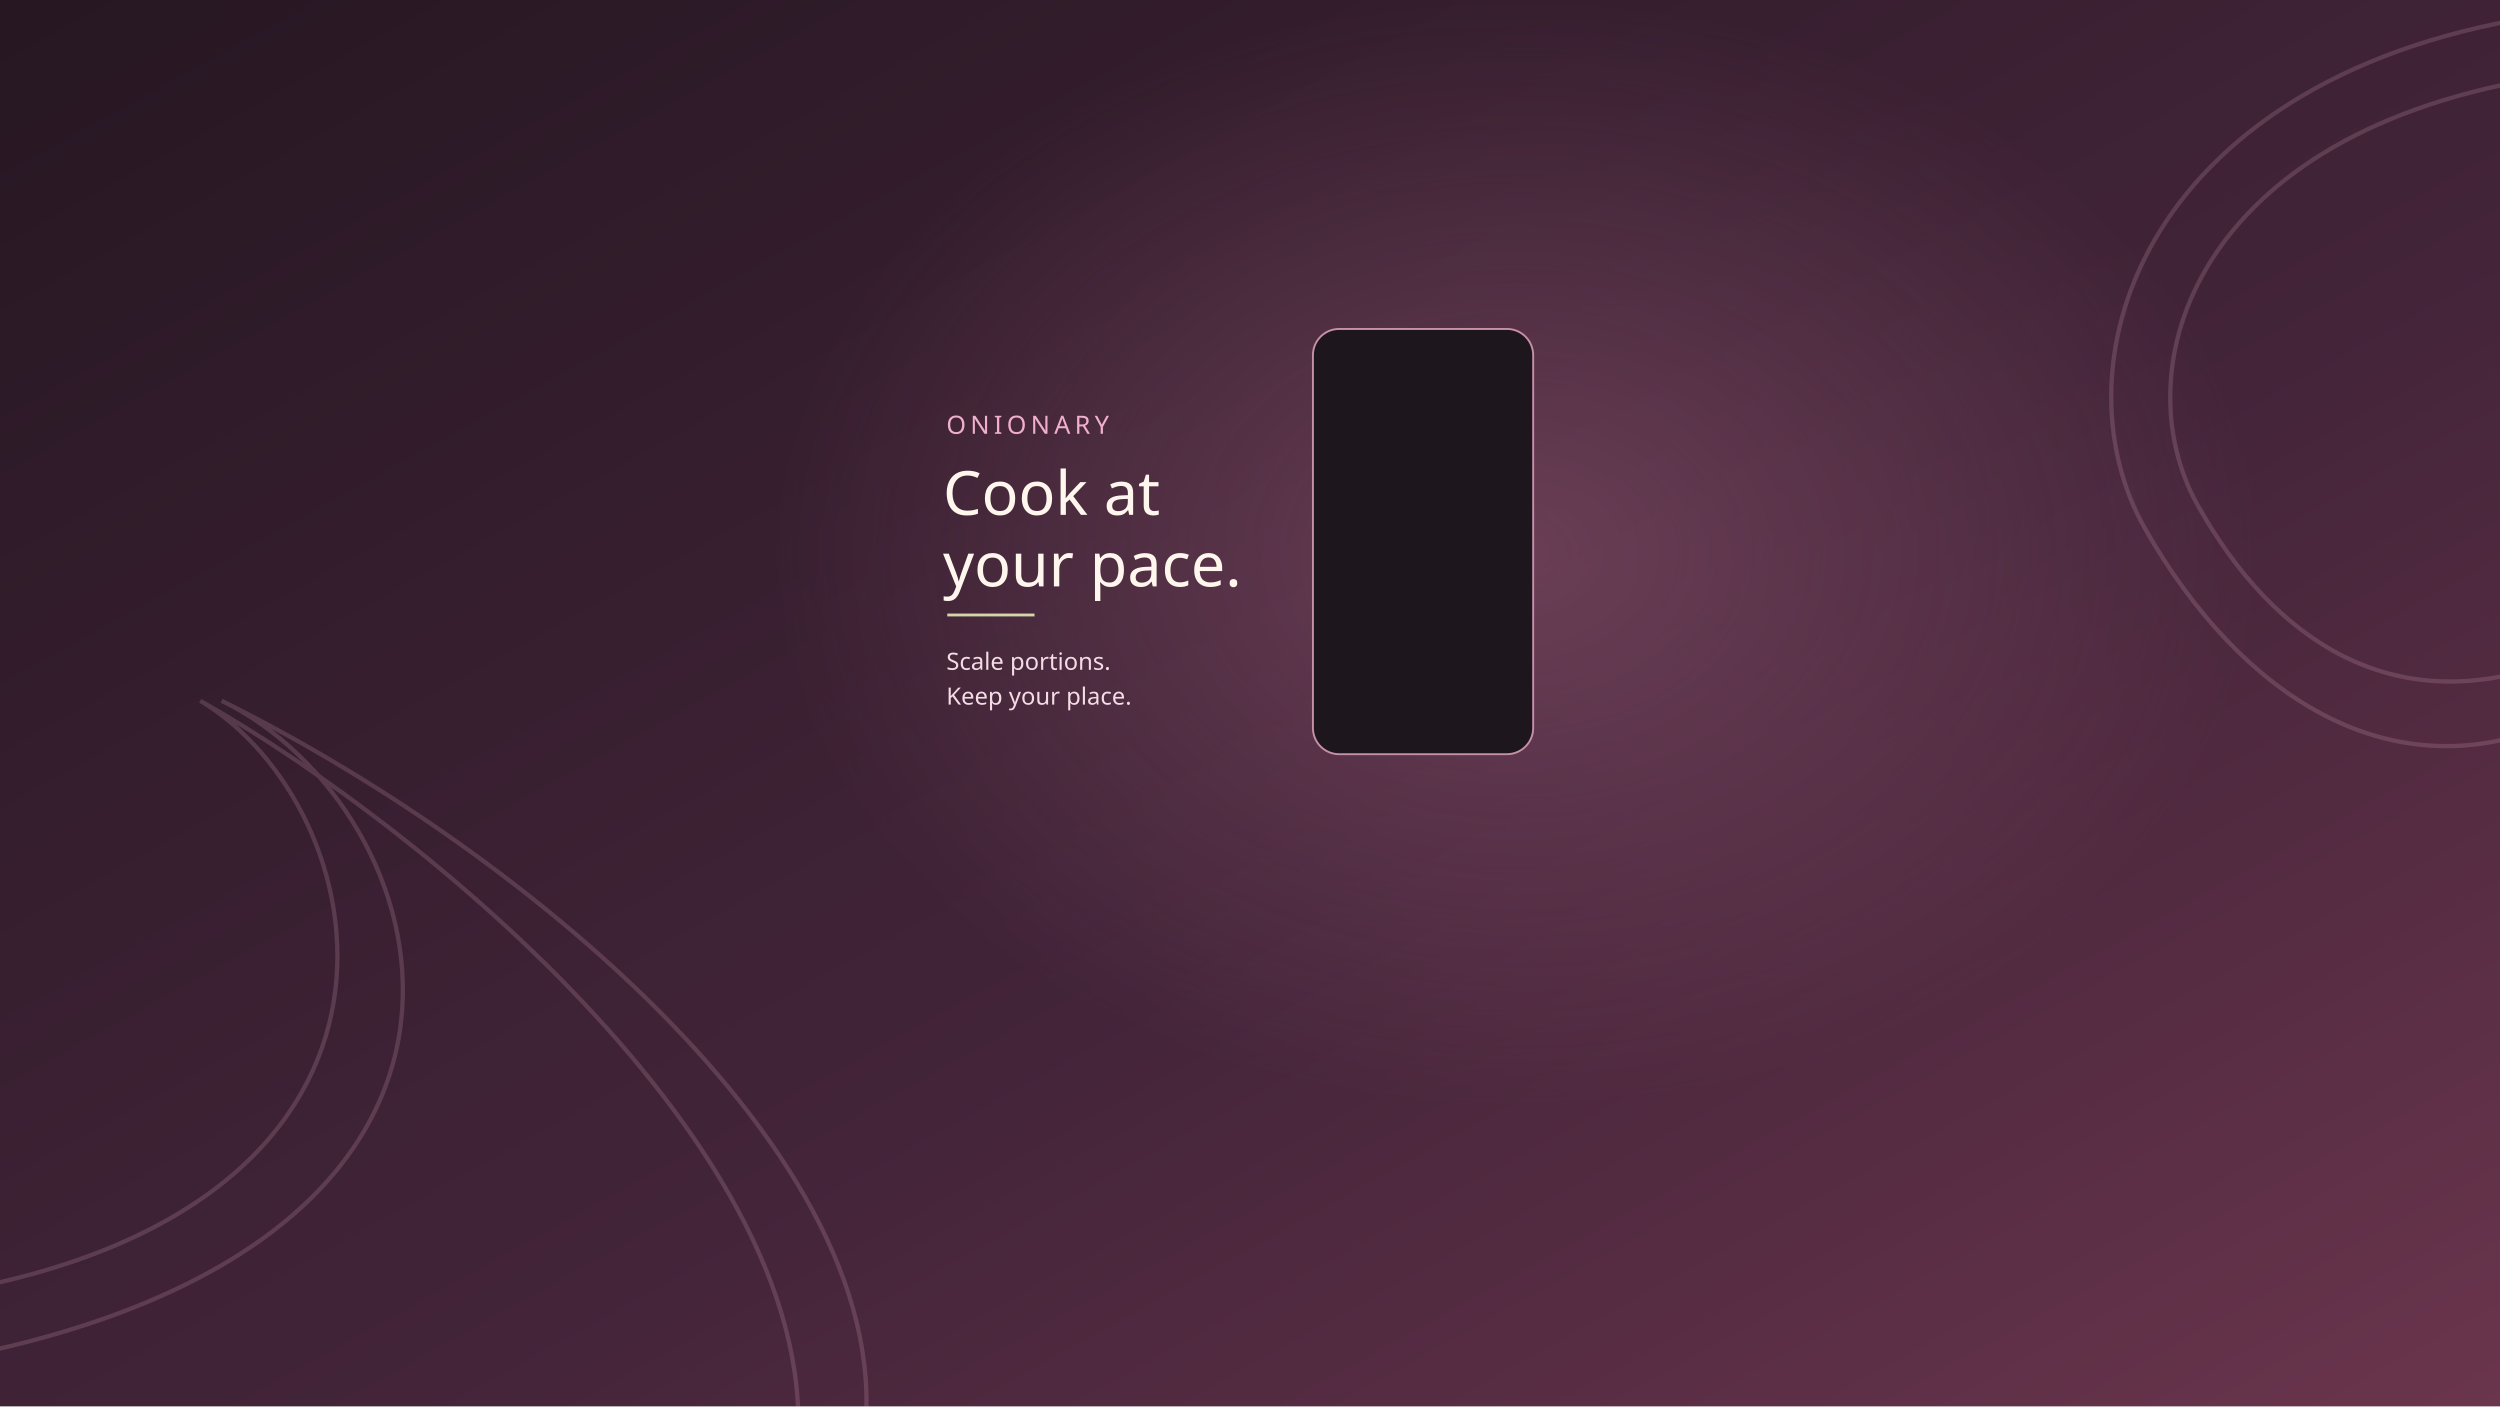
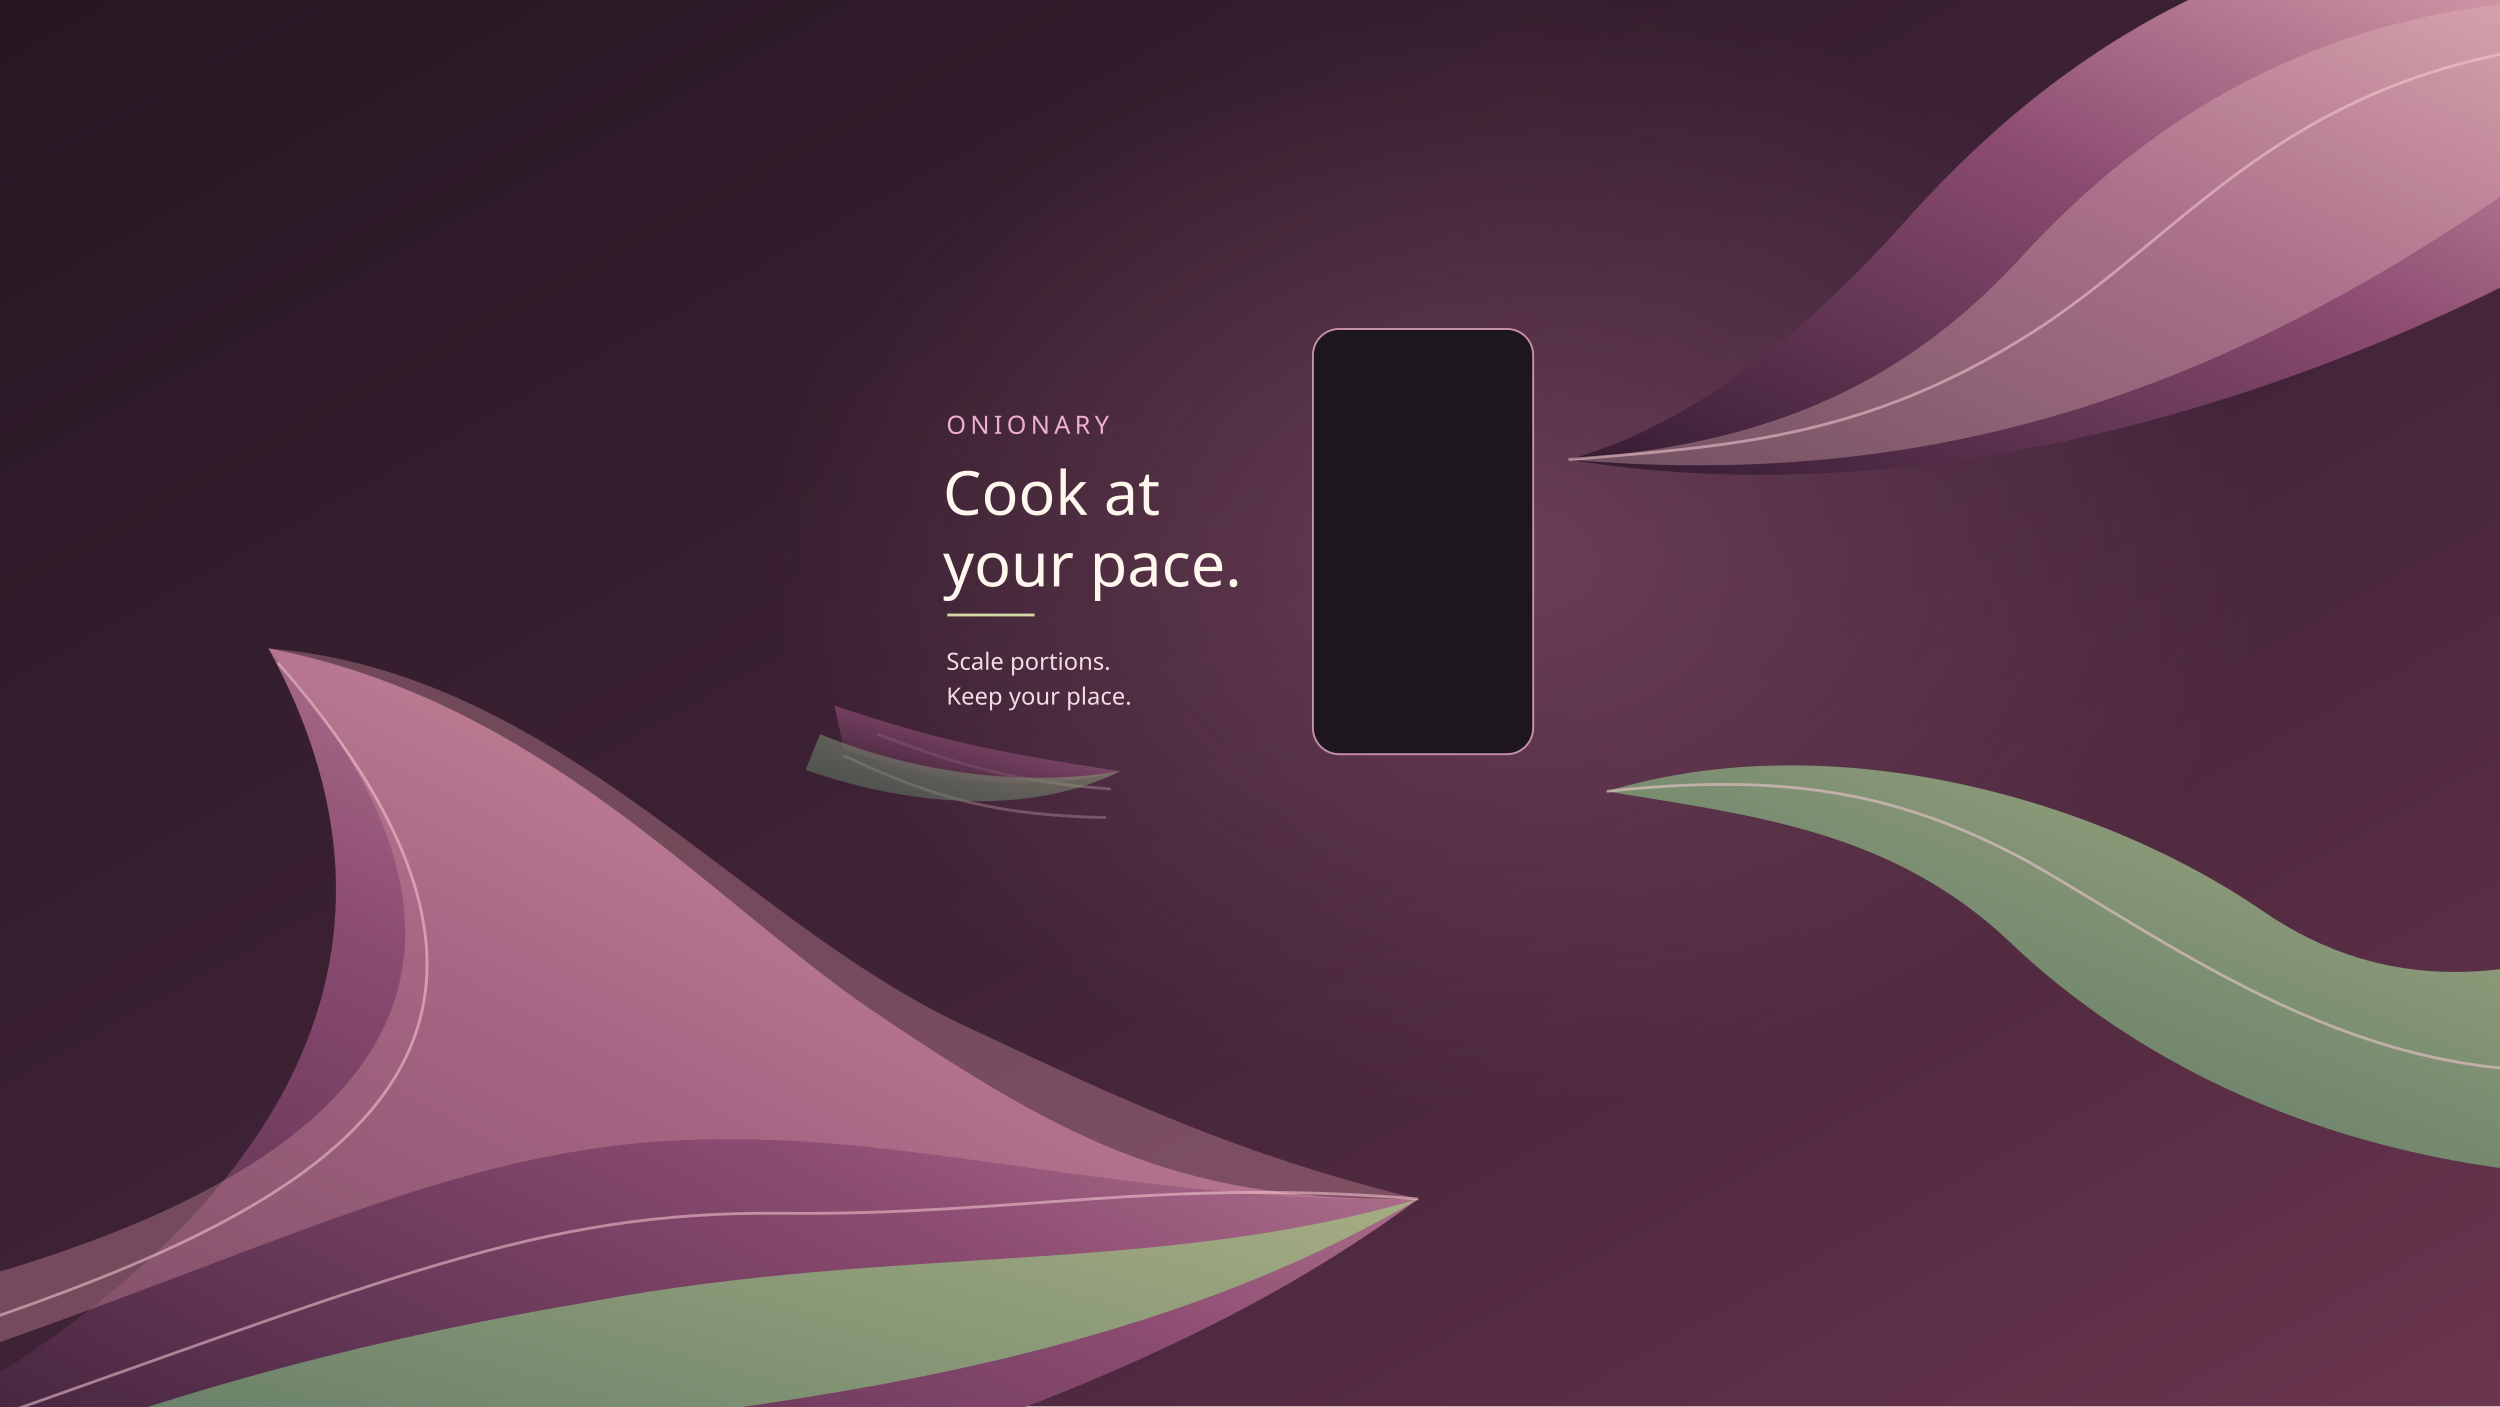
<svg xmlns="http://www.w3.org/2000/svg" width="5244" height="2950" viewBox="0 0 5244 2950">
  <defs>
    <linearGradient id="plum" x1="0" y1="0" x2="1" y2="1">
      <stop stop-color="#261722" />
      <stop offset=".58" stop-color="#432439" />
      <stop offset="1" stop-color="#6a354d" />
    </linearGradient>
    <radialGradient id="glow">
      <stop stop-color="#ba7391" stop-opacity=".35" />
      <stop offset="1" stop-color="#ba7391" stop-opacity="0" />
    </radialGradient>
+     <linearGradient id="petal" x1="0" y1="1" x2=".9" y2="0">
+       <stop stop-color="#331b31" />
+       <stop offset=".54" stop-color="#8c4c72" />
+       <stop offset="1" stop-color="#dba4af" />
+     </linearGradient>
+     <linearGradient id="herb" x1="0" y1="1" x2="1" y2="0">
+       <stop stop-color="#4e6d5e" />
+       <stop offset="1" stop-color="#a6ad83" />
+     </linearGradient>
    <clipPath id="screen">
      <rect x="2770" y="706" width="430" height="860" rx="42" />
    </clipPath>
  </defs>
  <rect width="5244" height="2950" fill="url(#plum)" />
  <ellipse cx="3180" cy="1160" rx="1550" ry="1160" fill="url(#glow)" />
-   <g fill="none" stroke="#edb9cc" stroke-width="9" opacity=".18">
-     <path d="M-100 2710 C970 2520 790 1690 420 1470 C900 1740 1800 2480 1660 3120" />
-     <path d="M-100 2850 C1200 2600 920 1690 465 1470 C1150 1810 1980 2520 1790 3120" />
-     <path d="M5350 160 C4600 273 4450 775 4610 1060 S5020 1510 5350 1390" />
-     <path d="M5350 30 C4500 150 4300 760 4500 1110 S5010 1660 5350 1520" />
+   <path d="M-300 3050 C550 2620 935 2040 563 1360 C1135 1470 1480 1880 1830 2120 C2260 2410 2490 2520 2975 2515 C2510 2860 1910 3060 1215 3240 Z" fill="url(#petal)" />
+   <path d="M-280 2740 C645 2530 1230 2130 563 1360 C1170 1410 1550 1930 2020 2150 C2350 2305 2590 2420 2975 2515 C2420 2525 1960 2390 1550 2390 C970 2380 600 2625 -280 2910 Z" fill="#d390a1" opacity=".37" />
+   <path d="M-160 3120 C390 2900 830 2800 1240 2730 C1890 2610 2430 2675 2975 2515 C2540 2770 2040 2880 1600 2945 C1130 3010 620 3110 -160 3390 Z" fill="url(#herb)" />
+   <path d="M5480 -160 C4850 -210 4370 45 4000 460 C3720 775 3480 912 3290 964 C3995 1080 4785 870 5460 490 Z" fill="url(#petal)" />
+   <path d="M5460 -5 C4900 0 4520 230 4230 550 C3950 850 3640 935 3290 964 C4170 1040 4810 750 5470 250 Z" fill="#e9b9ba" opacity=".34" />
+   <path d="M5540 2470 C5070 2470 4580 2320 4220 1980 C3970 1740 3670 1710 3370 1660 C3850 1515 4410 1680 4745 1910 C5005 2090 5280 2060 5540 1950 Z" fill="url(#herb)" />
+   <g fill="none" stroke="#f7cbd5" stroke-width="6" opacity=".54">
+     <path d="M-120 2800 C595 2560 1330 2250 583 1390" />
+     <path d="M-120 3010 C825 2680 1125 2540 1640 2545 C2130 2550 2430 2470 2975 2515" />
+     <path d="M5390 90 C4810 160 4610 460 4300 673 C3940 915 3650 935 3290 964" />
+     <path d="M5460 2240 C4960 2290 4560 1980 4250 1805 C3980 1660 3740 1620 3370 1660" />
+     <path d="M1840 1540 C2000 1600 2120 1640 2330 1655 M1770 1585 C1970 1680 2100 1710 2320 1715" opacity=".5" />
  </g>
+   <path d="M1750 1480 C1960 1550 2070 1575 2350 1618 C2140 1670 1930 1635 1770 1570 Z" fill="url(#petal)" opacity=".66" />
+   <path d="M1720 1540 C1930 1625 2150 1650 2350 1618 C2130 1725 1860 1675 1690 1615 Z" fill="url(#herb)" opacity=".56" />
  <g id="safe-content">
    <text x="1985" y="910" font-family="Manrope" font-size="53" letter-spacing="9" fill="#f0afcc">ONIONARY</text>
    <text x="1978" y="1080" font-family="Lora" font-size="128" fill="#fff6ed">Cook at</text>
    <text x="1978" y="1230" font-family="Lora" font-size="128" fill="#fff6ed">your pace.</text>
    <path d="M1987 1290 H2170" stroke="#d5d6a8" stroke-width="6" />
    <text x="1985" y="1405" font-family="Manrope" font-size="50" fill="#f4dce5">Scale portions.</text>
    <text x="1985" y="1478" font-family="Manrope" font-size="50" fill="#f4dce5">Keep your place.</text>
    <rect id="device-frame" x="2754" y="690" width="462" height="892" rx="55" fill="#1d171d" stroke="#c790a9" stroke-width="4" />
    <image data-source="screenshot" x="2770" y="706" width="430" height="860" preserveAspectRatio="xMidYMid meet" clip-path="url(#screen)" />
  </g>
</svg>
